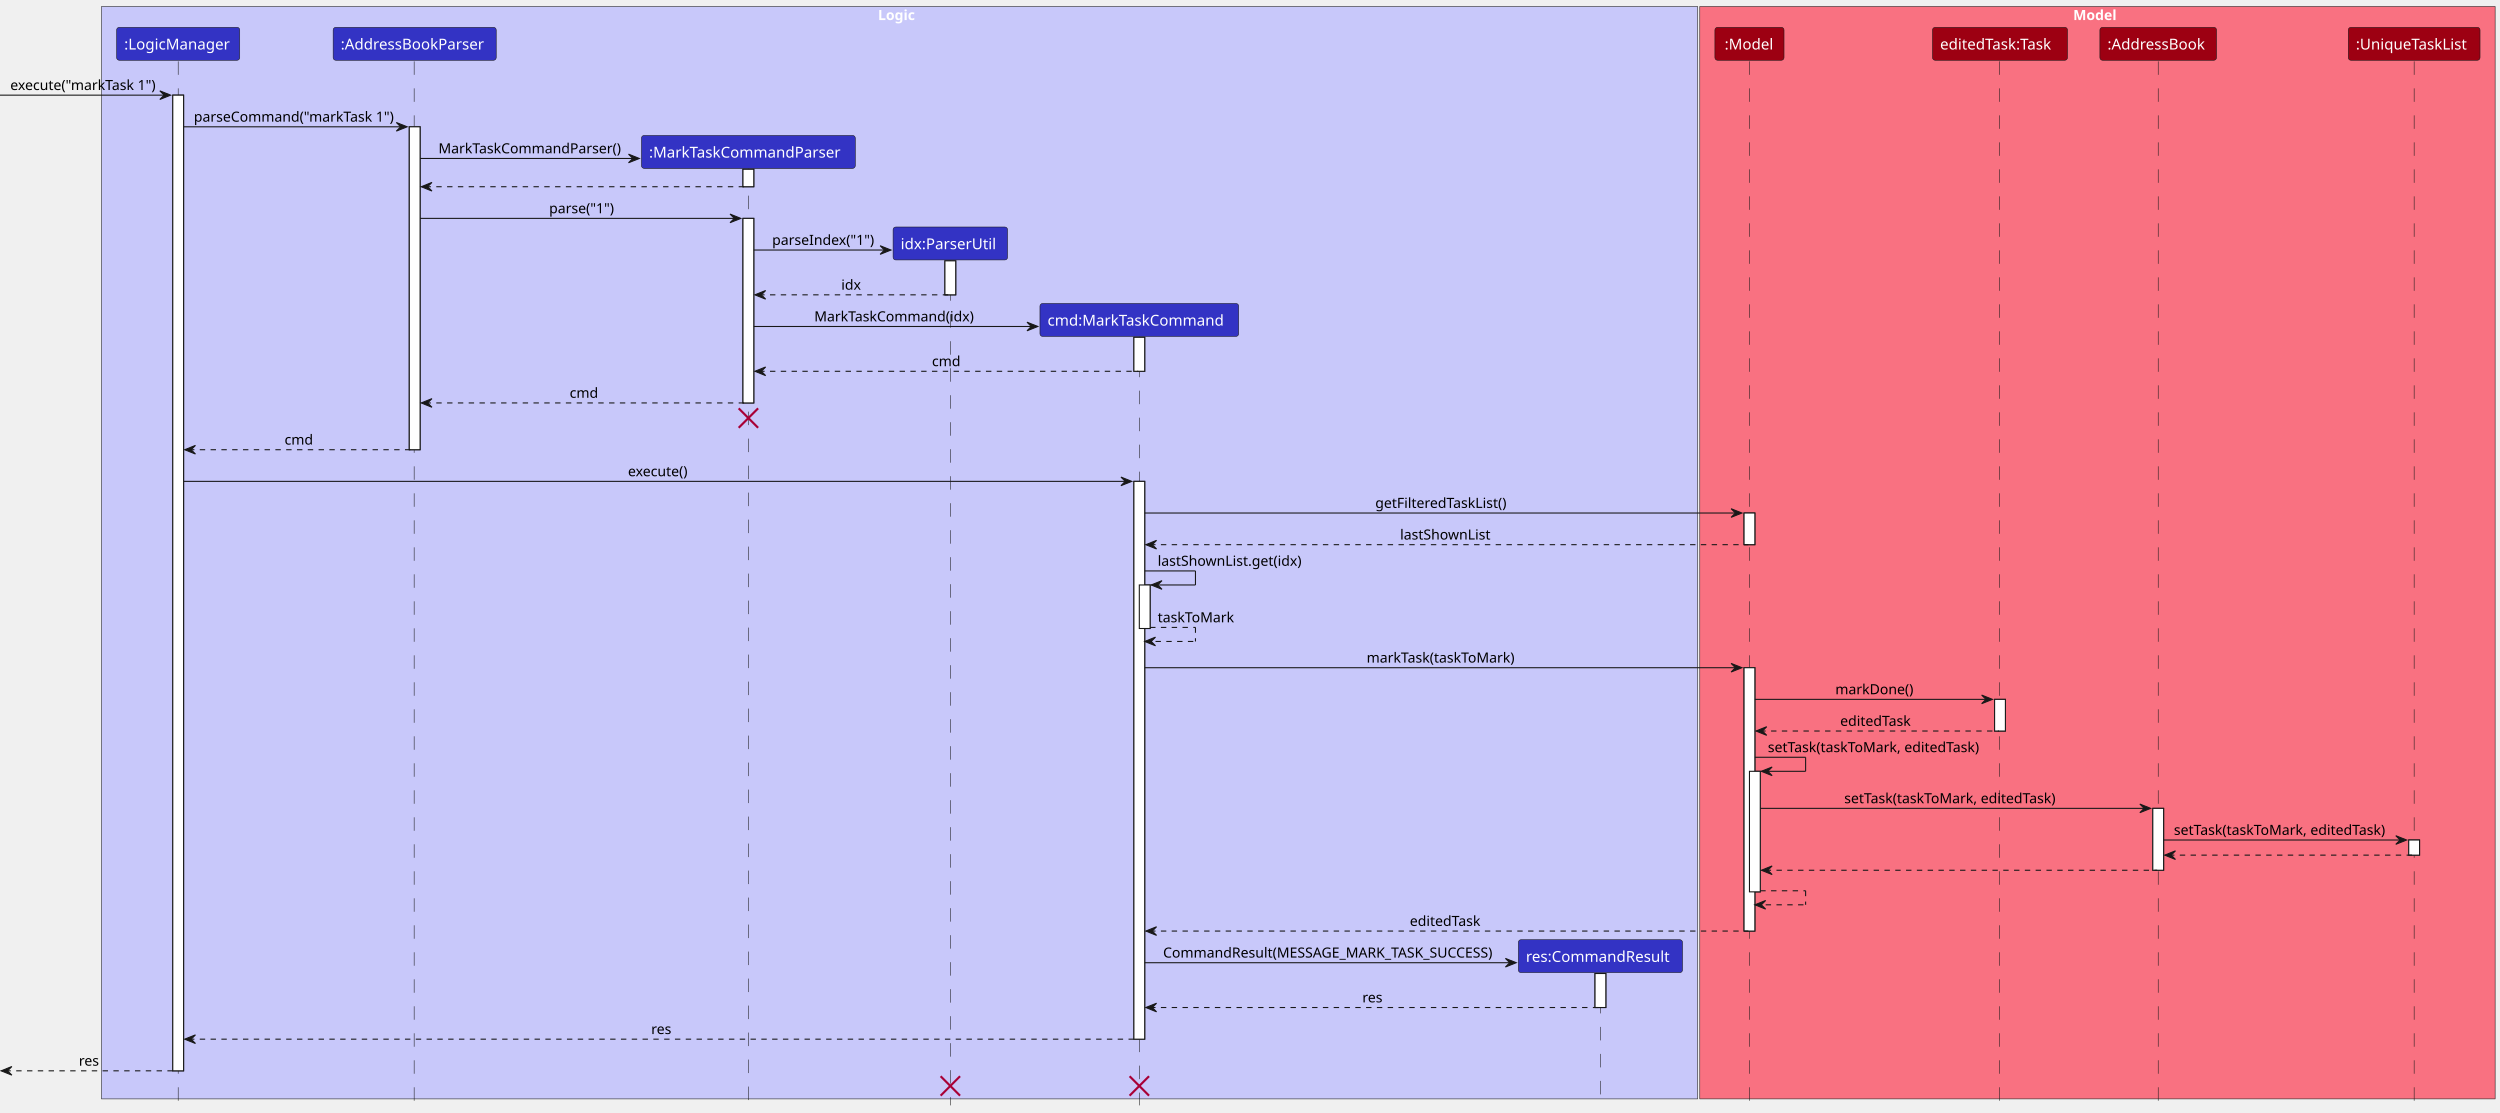
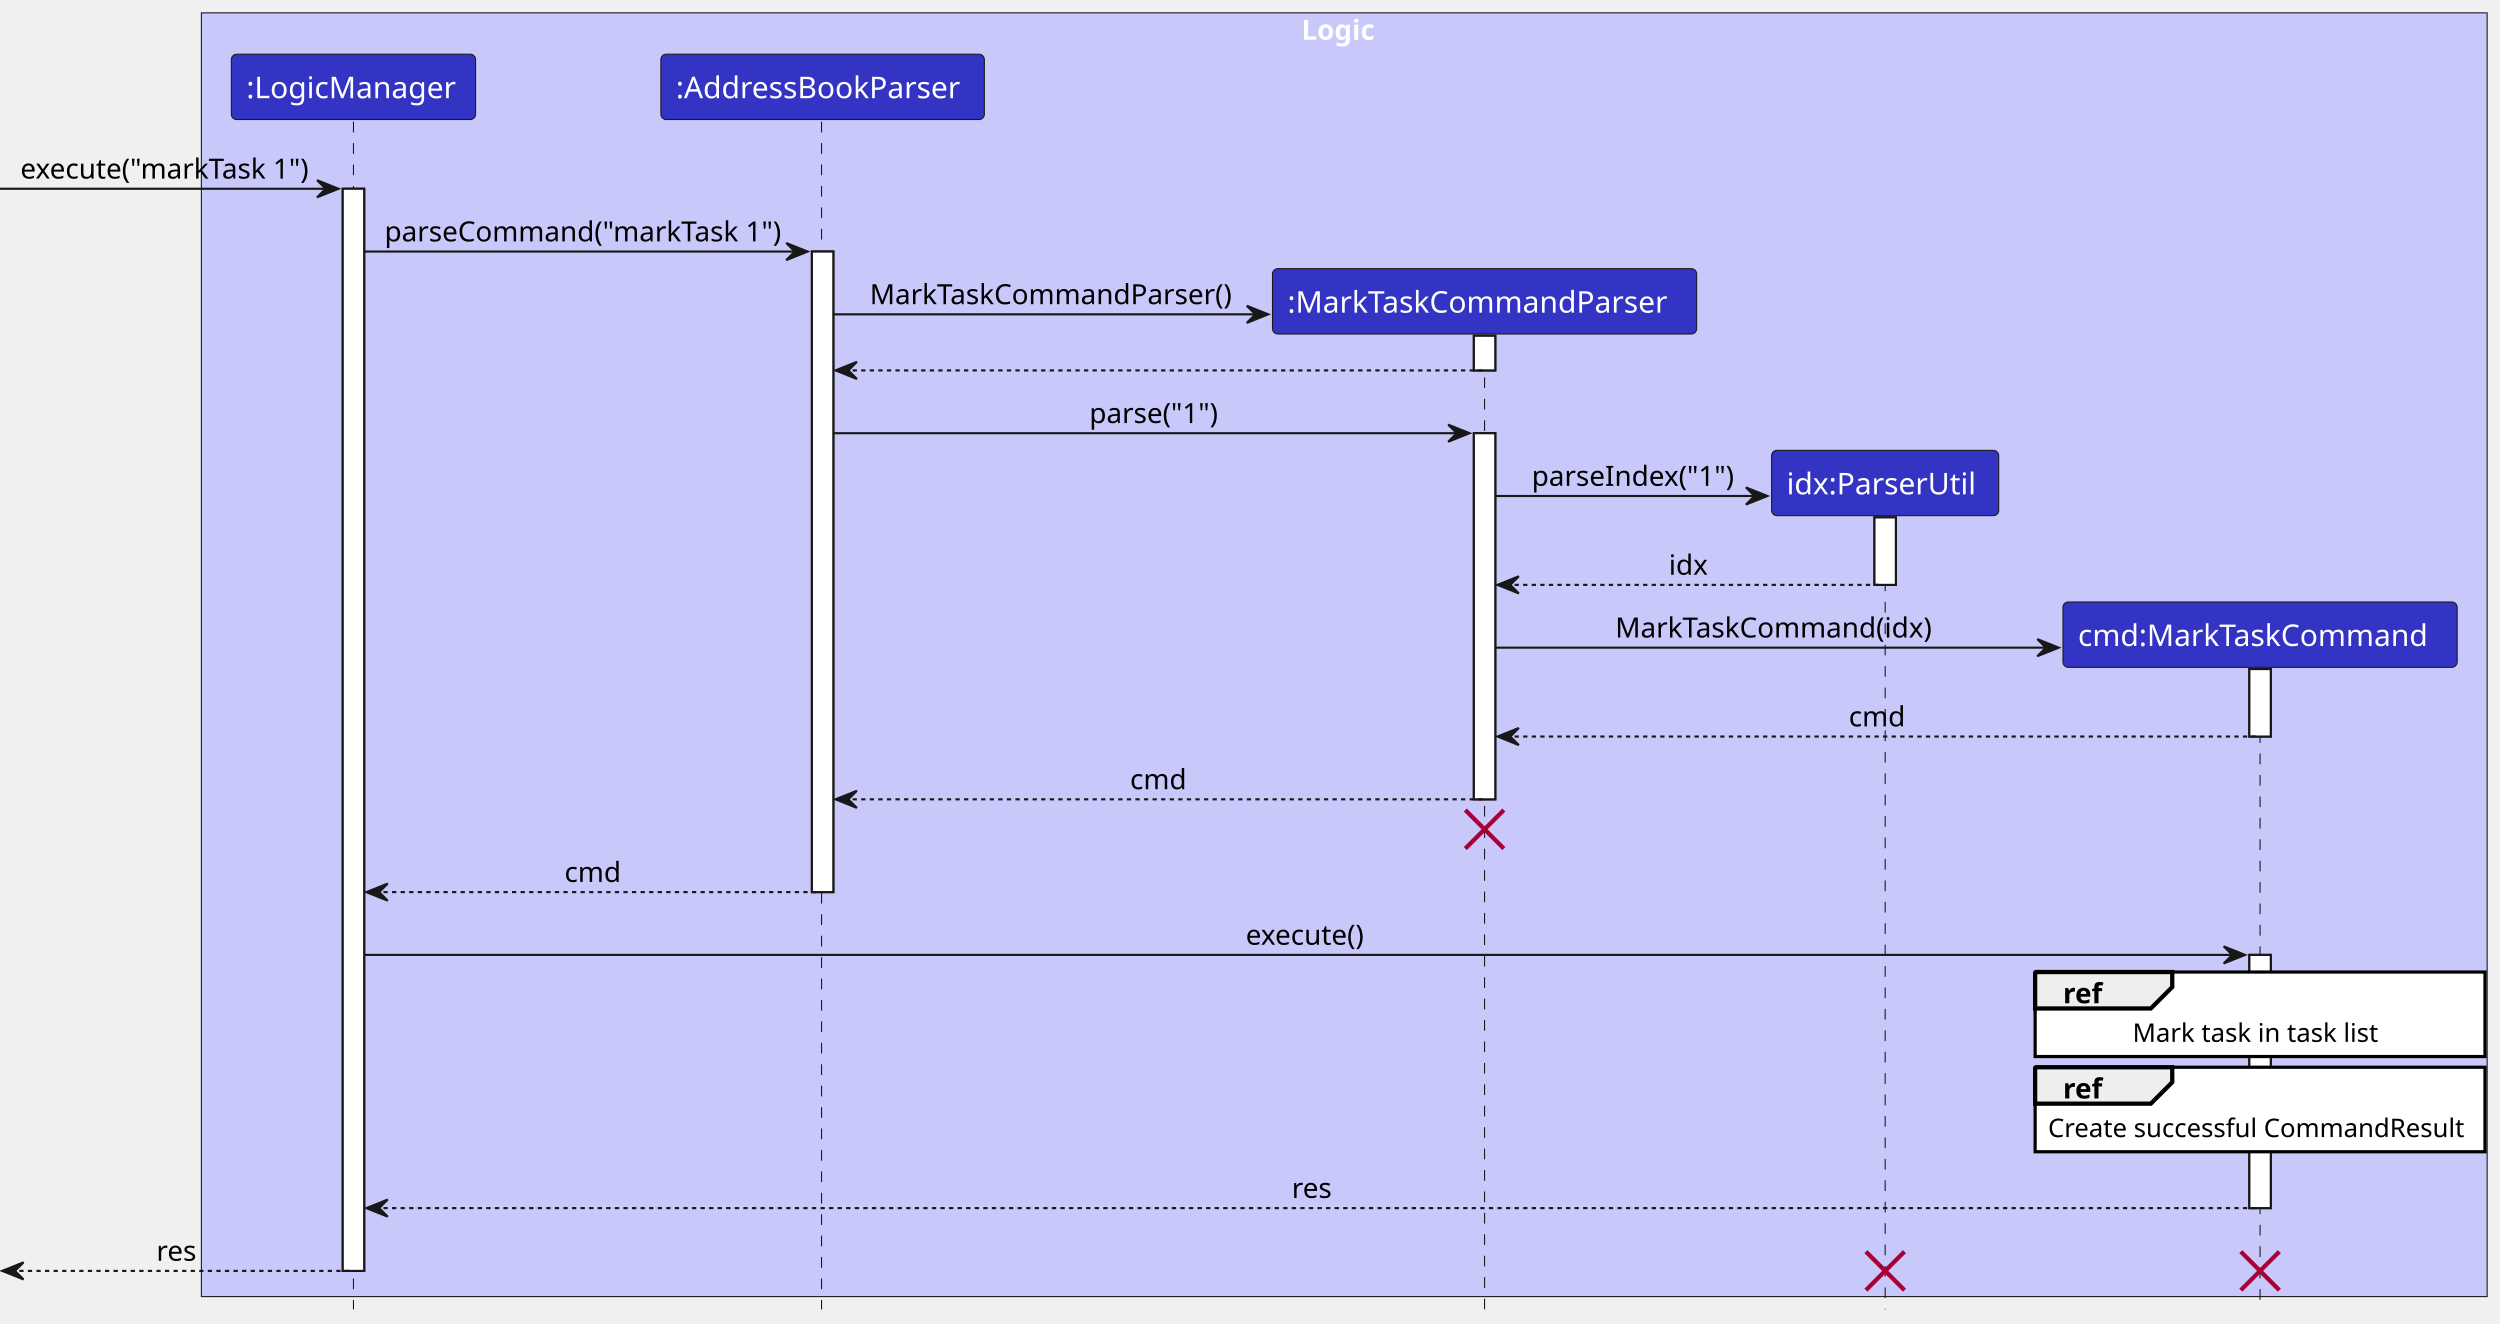
- <svg xmlns="http://www.w3.org/2000/svg" contentStyleType="text/css" height="412px" preserveAspectRatio="none" style="width:926px;height:412px;background:#FFFFFF;" version="1.1" viewBox="0 0 926 412" width="926.4px" zoomAndPan="magnify">
+ <svg xmlns="http://www.w3.org/2000/svg" contentStyleType="text/css" height="618px" preserveAspectRatio="none" style="width:1167px;height:618px;background:#FFFFFF;" version="1.1" viewBox="0 0 1167 618" width="1167px" zoomAndPan="magnify">
  <defs />
  <g>
-     <rect fill="#C8C8FA" height="404.634" style="stroke:#181818;stroke-width:0.2;" width="591.2" x="37.6" y="2.4" />
-     <text fill="#FFFFFF" font-family="sans-serif" font-size="5.2" font-weight="bold" lengthAdjust="spacing" textLength="14.4" x="325.2" y="7.427">Logic</text>
-     <rect fill="#F97181" height="404.634" style="stroke:#181818;stroke-width:0.2;" width="294.6" x="629.6" y="2.4" />
-     <text fill="#FFFFFF" font-family="sans-serif" font-size="5.2" font-weight="bold" lengthAdjust="spacing" textLength="16.4" x="767.9" y="7.427">Model</text>
-     <rect fill="#FFFFFF" height="361.39" style="stroke:#181818;stroke-width:0.4;" width="4" x="64" y="35.244" />
-     <rect fill="#FFFFFF" height="119.607" style="stroke:#181818;stroke-width:0.4;" width="4" x="151.6" y="46.968" />
-     <rect fill="#FFFFFF" height="6.471" style="stroke:#181818;stroke-width:0.4;" width="4" x="275.2" y="62.692" />
-     <rect fill="#FFFFFF" height="68.363" style="stroke:#181818;stroke-width:0.4;" width="4" x="275.2" y="80.888" />
-     <rect fill="#FFFFFF" height="12.595" style="stroke:#181818;stroke-width:0.4;" width="4" x="350" y="96.612" />
-     <rect fill="#FFFFFF" height="12.595" style="stroke:#181818;stroke-width:0.4;" width="4" x="420" y="124.931" />
-     <rect fill="#FFFFFF" height="206.61" style="stroke:#181818;stroke-width:0.4;" width="4" x="420" y="178.299" />
-     <rect fill="#FFFFFF" height="16.124" style="stroke:#181818;stroke-width:0.4;" width="4" x="422" y="216.672" />
-     <rect fill="#FFFFFF" height="12.595" style="stroke:#181818;stroke-width:0.4;" width="4" x="590.8" y="360.59" />
-     <rect fill="#FFFFFF" height="11.724" style="stroke:#181818;stroke-width:0.4;" width="4" x="646" y="190.023" />
-     <rect fill="#FFFFFF" height="97.545" style="stroke:#181818;stroke-width:0.4;" width="4" x="646" y="247.32" />
-     <rect fill="#FFFFFF" height="44.648" style="stroke:#181818;stroke-width:0.4;" width="4" x="648" y="285.693" />
-     <rect fill="#FFFFFF" height="11.724" style="stroke:#181818;stroke-width:0.4;" width="4" x="738.8" y="259.045" />
-     <rect fill="#FFFFFF" height="22.924" style="stroke:#181818;stroke-width:0.4;" width="4" x="797.4" y="299.417" />
-     <rect fill="#FFFFFF" height="5.6" style="stroke:#181818;stroke-width:0.4;" width="4" x="892.2" y="311.141" />
-     <line style="stroke:#181818;stroke-width:0.2;stroke-dasharray:5.0,5.0;" x1="66" x2="66" y1="22.72" y2="409.434" />
-     <line style="stroke:#181818;stroke-width:0.2;stroke-dasharray:5.0,5.0;" x1="153.4" x2="153.4" y1="22.72" y2="409.434" />
-     <line style="stroke:#181818;stroke-width:0.2;stroke-dasharray:5.0,5.0;" x1="277.2" x2="277.2" y1="62.466" y2="409.434" />
-     <line style="stroke:#181818;stroke-width:0.2;stroke-dasharray:5.0,5.0;" x1="352" x2="352" y1="96.385" y2="409.434" />
-     <line style="stroke:#181818;stroke-width:0.2;stroke-dasharray:5.0,5.0;" x1="422" x2="422" y1="124.705" y2="409.434" />
-     <line style="stroke:#181818;stroke-width:0.2;stroke-dasharray:5.0,5.0;" x1="592.8" x2="592.8" y1="360.363" y2="409.434" />
-     <line style="stroke:#181818;stroke-width:0.2;stroke-dasharray:5.0,5.0;" x1="648" x2="648" y1="22.72" y2="409.434" />
-     <line style="stroke:#181818;stroke-width:0.2;stroke-dasharray:5.0,5.0;" x1="740.6" x2="740.6" y1="22.72" y2="409.434" />
-     <line style="stroke:#181818;stroke-width:0.2;stroke-dasharray:5.0,5.0;" x1="799.4" x2="799.4" y1="22.72" y2="409.434" />
-     <line style="stroke:#181818;stroke-width:0.2;stroke-dasharray:5.0,5.0;" x1="894.2" x2="894.2" y1="22.72" y2="409.434" />
-     <rect fill="#3333C4" height="12.195" rx="1" ry="1" style="stroke:#181818;stroke-width:0.2;" width="45.6" x="43.2" y="10.124" />
-     <text fill="#FFFFFF" font-family="sans-serif" font-size="5.6" lengthAdjust="spacing" textLength="40" x="46" y="18.338">:LogicManager</text>
-     <rect fill="#3333C4" height="12.195" rx="1" ry="1" style="stroke:#181818;stroke-width:0.2;" width="60.4" x="123.4" y="10.124" />
-     <text fill="#FFFFFF" font-family="sans-serif" font-size="5.6" lengthAdjust="spacing" textLength="54.8" x="126.2" y="18.338">:AddressBookParser</text>
-     <rect fill="#9D0012" height="12.195" rx="1" ry="1" style="stroke:#181818;stroke-width:0.2;" width="25.6" x="635.2" y="10.124" />
-     <text fill="#FFFFFF" font-family="sans-serif" font-size="5.6" lengthAdjust="spacing" textLength="18.4" x="638.8" y="18.338">:Model</text>
-     <rect fill="#9D0012" height="12.195" rx="1" ry="1" style="stroke:#181818;stroke-width:0.2;" width="50" x="715.8" y="10.124" />
-     <text fill="#FFFFFF" font-family="sans-serif" font-size="5.6" lengthAdjust="spacing" textLength="44.4" x="718.6" y="18.338">editedTask:Task</text>
-     <rect fill="#9D0012" height="12.195" rx="1" ry="1" style="stroke:#181818;stroke-width:0.2;" width="43.2" x="777.8" y="10.124" />
-     <text fill="#FFFFFF" font-family="sans-serif" font-size="5.6" lengthAdjust="spacing" textLength="37.6" x="780.6" y="18.338">:AddressBook</text>
-     <rect fill="#9D0012" height="12.195" rx="1" ry="1" style="stroke:#181818;stroke-width:0.2;" width="48.8" x="869.8" y="10.124" />
-     <text fill="#FFFFFF" font-family="sans-serif" font-size="5.6" lengthAdjust="spacing" textLength="43.2" x="872.6" y="18.338">:UniqueTaskList</text>
-     <rect fill="#FFFFFF" height="361.39" style="stroke:#181818;stroke-width:0.4;" width="4" x="64" y="35.244" />
-     <rect fill="#FFFFFF" height="119.607" style="stroke:#181818;stroke-width:0.4;" width="4" x="151.6" y="46.968" />
-     <rect fill="#FFFFFF" height="6.471" style="stroke:#181818;stroke-width:0.4;" width="4" x="275.2" y="62.692" />
-     <rect fill="#FFFFFF" height="68.363" style="stroke:#181818;stroke-width:0.4;" width="4" x="275.2" y="80.888" />
-     <rect fill="#FFFFFF" height="12.595" style="stroke:#181818;stroke-width:0.4;" width="4" x="350" y="96.612" />
-     <rect fill="#FFFFFF" height="12.595" style="stroke:#181818;stroke-width:0.4;" width="4" x="420" y="124.931" />
-     <rect fill="#FFFFFF" height="206.61" style="stroke:#181818;stroke-width:0.4;" width="4" x="420" y="178.299" />
-     <rect fill="#FFFFFF" height="16.124" style="stroke:#181818;stroke-width:0.4;" width="4" x="422" y="216.672" />
-     <rect fill="#FFFFFF" height="12.595" style="stroke:#181818;stroke-width:0.4;" width="4" x="590.8" y="360.59" />
-     <rect fill="#FFFFFF" height="11.724" style="stroke:#181818;stroke-width:0.4;" width="4" x="646" y="190.023" />
-     <rect fill="#FFFFFF" height="97.545" style="stroke:#181818;stroke-width:0.4;" width="4" x="646" y="247.32" />
-     <rect fill="#FFFFFF" height="44.648" style="stroke:#181818;stroke-width:0.4;" width="4" x="648" y="285.693" />
-     <rect fill="#FFFFFF" height="11.724" style="stroke:#181818;stroke-width:0.4;" width="4" x="738.8" y="259.045" />
-     <rect fill="#FFFFFF" height="22.924" style="stroke:#181818;stroke-width:0.4;" width="4" x="797.4" y="299.417" />
-     <rect fill="#FFFFFF" height="5.6" style="stroke:#181818;stroke-width:0.4;" width="4" x="892.2" y="311.141" />
-     <polygon fill="#181818" points="59.2,33.644,63.2,35.244,59.2,36.844,60.8,35.244" style="stroke:#181818;stroke-width:0.4;" />
-     <line style="stroke:#181818;stroke-width:0.4;" x1="0" x2="61.6" y1="35.244" y2="35.244" />
-     <text fill="#000000" font-family="sans-serif" font-size="5.2" lengthAdjust="spacing" textLength="56.4" x="3.8" y="33.347">execute("markTask 1")</text>
-     <polygon fill="#181818" points="146.8,45.368,150.8,46.968,146.8,48.568,148.4,46.968" style="stroke:#181818;stroke-width:0.4;" />
-     <line style="stroke:#181818;stroke-width:0.4;" x1="68" x2="149.2" y1="46.968" y2="46.968" />
-     <text fill="#000000" font-family="sans-serif" font-size="5.2" lengthAdjust="spacing" textLength="76" x="71.8" y="45.071">parseCommand("markTask 1")</text>
-     <polygon fill="#181818" points="232.8,57.092,236.8,58.692,232.8,60.292,234.4,58.692" style="stroke:#181818;stroke-width:0.4;" />
-     <line style="stroke:#181818;stroke-width:0.4;" x1="155.6" x2="235.2" y1="58.692" y2="58.692" />
-     <text fill="#000000" font-family="sans-serif" font-size="5.2" lengthAdjust="spacing" textLength="68.4" x="162.4" y="56.795">MarkTaskCommandParser()</text>
-     <rect fill="#3333C4" height="12.195" rx="1" ry="1" style="stroke:#181818;stroke-width:0.2;" width="79.2" x="237.6" y="50.168" />
-     <text fill="#FFFFFF" font-family="sans-serif" font-size="5.6" lengthAdjust="spacing" textLength="73.6" x="240.4" y="58.382">:MarkTaskCommandParser</text>
-     <polygon fill="#181818" points="160,67.563,156,69.163,160,70.763,158.4,69.163" style="stroke:#181818;stroke-width:0.4;" />
-     <line style="stroke:#181818;stroke-width:0.4;stroke-dasharray:2.0,2.0;" x1="157.6" x2="276.8" y1="69.163" y2="69.163" />
-     <polygon fill="#181818" points="270.4,79.287,274.4,80.888,270.4,82.487,272,80.888" style="stroke:#181818;stroke-width:0.4;" />
-     <line style="stroke:#181818;stroke-width:0.4;" x1="155.6" x2="272.8" y1="80.888" y2="80.888" />
-     <text fill="#000000" font-family="sans-serif" font-size="5.2" lengthAdjust="spacing" textLength="24" x="203.4" y="78.991">parse("1")</text>
-     <polygon fill="#181818" points="326,91.012,330,92.612,326,94.212,327.6,92.612" style="stroke:#181818;stroke-width:0.4;" />
-     <line style="stroke:#181818;stroke-width:0.4;" x1="279.2" x2="328.4" y1="92.612" y2="92.612" />
-     <text fill="#000000" font-family="sans-serif" font-size="5.2" lengthAdjust="spacing" textLength="38" x="286" y="90.715">parseIndex("1")</text>
-     <rect fill="#3333C4" height="12.195" rx="1" ry="1" style="stroke:#181818;stroke-width:0.2;" width="42.4" x="330.8" y="84.088" />
-     <text fill="#FFFFFF" font-family="sans-serif" font-size="5.6" lengthAdjust="spacing" textLength="36.8" x="333.6" y="92.302">idx:ParserUtil</text>
-     <polygon fill="#181818" points="283.6,107.607,279.6,109.207,283.6,110.807,282,109.207" style="stroke:#181818;stroke-width:0.4;" />
-     <line style="stroke:#181818;stroke-width:0.4;stroke-dasharray:2.0,2.0;" x1="281.2" x2="351.6" y1="109.207" y2="109.207" />
-     <text fill="#000000" font-family="sans-serif" font-size="5.2" lengthAdjust="spacing" textLength="8" x="311.6" y="107.31">idx</text>
-     <polygon fill="#181818" points="380.4,119.331,384.4,120.931,380.4,122.531,382,120.931" style="stroke:#181818;stroke-width:0.4;" />
-     <line style="stroke:#181818;stroke-width:0.4;" x1="279.2" x2="382.8" y1="120.931" y2="120.931" />
-     <text fill="#000000" font-family="sans-serif" font-size="5.2" lengthAdjust="spacing" textLength="61.2" x="301.6" y="119.034">MarkTaskCommand(idx)</text>
-     <rect fill="#3333C4" height="12.195" rx="1" ry="1" style="stroke:#181818;stroke-width:0.2;" width="73.6" x="385.2" y="112.407" />
-     <text fill="#FFFFFF" font-family="sans-serif" font-size="5.6" lengthAdjust="spacing" textLength="68" x="388" y="120.621">cmd:MarkTaskCommand</text>
-     <polygon fill="#181818" points="283.6,135.927,279.6,137.527,283.6,139.127,282,137.527" style="stroke:#181818;stroke-width:0.4;" />
-     <line style="stroke:#181818;stroke-width:0.4;stroke-dasharray:2.0,2.0;" x1="281.2" x2="421.6" y1="137.527" y2="137.527" />
-     <text fill="#000000" font-family="sans-serif" font-size="5.2" lengthAdjust="spacing" textLength="10.8" x="345.2" y="135.63">cmd</text>
-     <polygon fill="#181818" points="160,147.651,156,149.251,160,150.851,158.4,149.251" style="stroke:#181818;stroke-width:0.4;" />
-     <line style="stroke:#181818;stroke-width:0.4;stroke-dasharray:2.0,2.0;" x1="157.6" x2="276.8" y1="149.251" y2="149.251" />
-     <text fill="#000000" font-family="sans-serif" font-size="5.2" lengthAdjust="spacing" textLength="10.8" x="211" y="147.354">cmd</text>
-     <line style="stroke:#A80036;stroke-width:0.8;" x1="273.6" x2="280.8" y1="151.251" y2="158.451" />
-     <line style="stroke:#A80036;stroke-width:0.8;" x1="273.6" x2="280.8" y1="158.451" y2="151.251" />
-     <polygon fill="#181818" points="72.4,164.975,68.4,166.575,72.4,168.175,70.8,166.575" style="stroke:#181818;stroke-width:0.4;" />
-     <line style="stroke:#181818;stroke-width:0.4;stroke-dasharray:2.0,2.0;" x1="70" x2="153.2" y1="166.575" y2="166.575" />
-     <text fill="#000000" font-family="sans-serif" font-size="5.2" lengthAdjust="spacing" textLength="10.8" x="105.4" y="164.678">cmd</text>
-     <polygon fill="#181818" points="415.2,176.699,419.2,178.299,415.2,179.899,416.8,178.299" style="stroke:#181818;stroke-width:0.4;" />
-     <line style="stroke:#181818;stroke-width:0.4;" x1="68" x2="417.6" y1="178.299" y2="178.299" />
-     <text fill="#000000" font-family="sans-serif" font-size="5.2" lengthAdjust="spacing" textLength="22.8" x="232.6" y="176.402">execute()</text>
-     <polygon fill="#181818" points="641.2,188.423,645.2,190.023,641.2,191.623,642.8,190.023" style="stroke:#181818;stroke-width:0.4;" />
-     <line style="stroke:#181818;stroke-width:0.4;" x1="424" x2="643.6" y1="190.023" y2="190.023" />
-     <text fill="#000000" font-family="sans-serif" font-size="5.2" lengthAdjust="spacing" textLength="51.2" x="509.4" y="188.127">getFilteredTaskList()</text>
-     <polygon fill="#181818" points="428.4,200.148,424.4,201.748,428.4,203.348,426.8,201.748" style="stroke:#181818;stroke-width:0.4;" />
-     <line style="stroke:#181818;stroke-width:0.4;stroke-dasharray:2.0,2.0;" x1="426" x2="647.6" y1="201.748" y2="201.748" />
-     <text fill="#000000" font-family="sans-serif" font-size="5.2" lengthAdjust="spacing" textLength="34.8" x="518.6" y="199.851">lastShownList</text>
-     <line style="stroke:#181818;stroke-width:0.4;" x1="424" x2="442.8" y1="211.472" y2="211.472" />
-     <line style="stroke:#181818;stroke-width:0.4;" x1="442.8" x2="442.8" y1="211.472" y2="216.672" />
-     <line style="stroke:#181818;stroke-width:0.4;" x1="426.4" x2="442.8" y1="216.672" y2="216.672" />
-     <polygon fill="#181818" points="430.4,215.072,426.4,216.672,430.4,218.272,428.8,216.672" style="stroke:#181818;stroke-width:0.4;" />
-     <text fill="#000000" font-family="sans-serif" font-size="5.2" lengthAdjust="spacing" textLength="55.6" x="428.8" y="209.575">lastShownList.get(idx)</text>
-     <line style="stroke:#181818;stroke-width:0.4;stroke-dasharray:2.0,2.0;" x1="426" x2="442.8" y1="232.396" y2="232.396" />
-     <line style="stroke:#181818;stroke-width:0.4;stroke-dasharray:2.0,2.0;" x1="442.8" x2="442.8" y1="232.396" y2="237.596" />
-     <line style="stroke:#181818;stroke-width:0.4;stroke-dasharray:2.0,2.0;" x1="424" x2="442.8" y1="237.596" y2="237.596" />
-     <polygon fill="#181818" points="428,235.996,424,237.596,428,239.196,426.4,237.596" style="stroke:#181818;stroke-width:0.4;" />
-     <text fill="#000000" font-family="sans-serif" font-size="5.2" lengthAdjust="spacing" textLength="29.6" x="428.8" y="230.499">taskToMark</text>
-     <polygon fill="#181818" points="641.2,245.72,645.2,247.32,641.2,248.92,642.8,247.32" style="stroke:#181818;stroke-width:0.4;" />
-     <line style="stroke:#181818;stroke-width:0.4;" x1="424" x2="643.6" y1="247.32" y2="247.32" />
-     <text fill="#000000" font-family="sans-serif" font-size="5.2" lengthAdjust="spacing" textLength="57.6" x="506.2" y="245.423">markTask(taskToMark)</text>
-     <polygon fill="#181818" points="734,257.445,738,259.045,734,260.644,735.6,259.045" style="stroke:#181818;stroke-width:0.4;" />
-     <line style="stroke:#181818;stroke-width:0.4;" x1="650" x2="736.4" y1="259.045" y2="259.045" />
-     <text fill="#000000" font-family="sans-serif" font-size="5.2" lengthAdjust="spacing" textLength="29.2" x="679.8" y="257.148">markDone()</text>
-     <polygon fill="#181818" points="654.4,269.169,650.4,270.769,654.4,272.369,652.8,270.769" style="stroke:#181818;stroke-width:0.4;" />
-     <line style="stroke:#181818;stroke-width:0.4;stroke-dasharray:2.0,2.0;" x1="652" x2="740.4" y1="270.769" y2="270.769" />
-     <text fill="#000000" font-family="sans-serif" font-size="5.2" lengthAdjust="spacing" textLength="27.6" x="681.6" y="268.872">editedTask</text>
-     <line style="stroke:#181818;stroke-width:0.4;" x1="650" x2="668.8" y1="280.493" y2="280.493" />
-     <line style="stroke:#181818;stroke-width:0.4;" x1="668.8" x2="668.8" y1="280.493" y2="285.693" />
-     <line style="stroke:#181818;stroke-width:0.4;" x1="652.4" x2="668.8" y1="285.693" y2="285.693" />
-     <polygon fill="#181818" points="656.4,284.093,652.4,285.693,656.4,287.293,654.8,285.693" style="stroke:#181818;stroke-width:0.4;" />
-     <text fill="#000000" font-family="sans-serif" font-size="5.2" lengthAdjust="spacing" textLength="83.2" x="654.8" y="278.596">setTask(taskToMark, editedTask)</text>
-     <polygon fill="#181818" points="792.6,297.817,796.6,299.417,792.6,301.017,794.2,299.417" style="stroke:#181818;stroke-width:0.4;" />
-     <line style="stroke:#181818;stroke-width:0.4;" x1="652" x2="795" y1="299.417" y2="299.417" />
-     <text fill="#000000" font-family="sans-serif" font-size="5.2" lengthAdjust="spacing" textLength="83.2" x="683.1" y="297.52">setTask(taskToMark, editedTask)</text>
-     <polygon fill="#181818" points="887.4,309.541,891.4,311.141,887.4,312.741,889,311.141" style="stroke:#181818;stroke-width:0.4;" />
-     <line style="stroke:#181818;stroke-width:0.4;" x1="801.4" x2="889.8" y1="311.141" y2="311.141" />
-     <text fill="#000000" font-family="sans-serif" font-size="5.2" lengthAdjust="spacing" textLength="83.2" x="805.2" y="309.245">setTask(taskToMark, editedTask)</text>
-     <polygon fill="#181818" points="805.8,315.141,801.8,316.741,805.8,318.341,804.2,316.741" style="stroke:#181818;stroke-width:0.4;" />
-     <line style="stroke:#181818;stroke-width:0.4;stroke-dasharray:2.0,2.0;" x1="803.4" x2="893.8" y1="316.741" y2="316.741" />
-     <polygon fill="#181818" points="656.4,320.741,652.4,322.341,656.4,323.941,654.8,322.341" style="stroke:#181818;stroke-width:0.4;" />
-     <line style="stroke:#181818;stroke-width:0.4;stroke-dasharray:2.0,2.0;" x1="654" x2="799" y1="322.341" y2="322.341" />
-     <line style="stroke:#181818;stroke-width:0.4;stroke-dasharray:2.0,2.0;" x1="652" x2="668.8" y1="329.941" y2="329.941" />
-     <line style="stroke:#181818;stroke-width:0.4;stroke-dasharray:2.0,2.0;" x1="668.8" x2="668.8" y1="329.941" y2="335.141" />
-     <line style="stroke:#181818;stroke-width:0.4;stroke-dasharray:2.0,2.0;" x1="650" x2="668.8" y1="335.141" y2="335.141" />
-     <polygon fill="#181818" points="654,333.541,650,335.141,654,336.741,652.4,335.141" style="stroke:#181818;stroke-width:0.4;" />
-     <polygon fill="#181818" points="428.4,343.266,424.4,344.866,428.4,346.466,426.8,344.866" style="stroke:#181818;stroke-width:0.4;" />
-     <line style="stroke:#181818;stroke-width:0.4;stroke-dasharray:2.0,2.0;" x1="426" x2="647.6" y1="344.866" y2="344.866" />
-     <text fill="#000000" font-family="sans-serif" font-size="5.2" lengthAdjust="spacing" textLength="27.6" x="522.2" y="342.969">editedTask</text>
-     <polygon fill="#181818" points="557.6,354.99,561.6,356.59,557.6,358.19,559.2,356.59" style="stroke:#181818;stroke-width:0.4;" />
-     <line style="stroke:#181818;stroke-width:0.4;" x1="424" x2="560" y1="356.59" y2="356.59" />
-     <text fill="#000000" font-family="sans-serif" font-size="5.2" lengthAdjust="spacing" textLength="124.8" x="430.8" y="354.693">CommandResult(MESSAGE_MARK_TASK_SUCCESS)</text>
-     <rect fill="#3333C4" height="12.195" rx="1" ry="1" style="stroke:#181818;stroke-width:0.2;" width="60.8" x="562.4" y="348.066" />
-     <text fill="#FFFFFF" font-family="sans-serif" font-size="5.6" lengthAdjust="spacing" textLength="55.2" x="565.2" y="356.28">res:CommandResult</text>
-     <polygon fill="#181818" points="428.4,371.585,424.4,373.185,428.4,374.785,426.8,373.185" style="stroke:#181818;stroke-width:0.4;" />
-     <line style="stroke:#181818;stroke-width:0.4;stroke-dasharray:2.0,2.0;" x1="426" x2="592.4" y1="373.185" y2="373.185" />
-     <text fill="#000000" font-family="sans-serif" font-size="5.2" lengthAdjust="spacing" textLength="7.6" x="504.6" y="371.288">res</text>
-     <polygon fill="#181818" points="72.4,383.309,68.4,384.909,72.4,386.509,70.8,384.909" style="stroke:#181818;stroke-width:0.4;" />
-     <line style="stroke:#181818;stroke-width:0.4;stroke-dasharray:2.0,2.0;" x1="70" x2="421.6" y1="384.909" y2="384.909" />
-     <text fill="#000000" font-family="sans-serif" font-size="5.2" lengthAdjust="spacing" textLength="7.6" x="241.2" y="383.012">res</text>
-     <polygon fill="#181818" points="4.4,395.034,0.4,396.634,4.4,398.234,2.8,396.634" style="stroke:#181818;stroke-width:0.4;" />
-     <line style="stroke:#181818;stroke-width:0.4;stroke-dasharray:2.0,2.0;" x1="2" x2="65.6" y1="396.634" y2="396.634" />
-     <text fill="#000000" font-family="sans-serif" font-size="5.2" lengthAdjust="spacing" textLength="7.6" x="29.2" y="394.737">res</text>
-     <line style="stroke:#A80036;stroke-width:0.8;" x1="348.4" x2="355.6" y1="398.634" y2="405.834" />
-     <line style="stroke:#A80036;stroke-width:0.8;" x1="348.4" x2="355.6" y1="405.834" y2="398.634" />
-     <line style="stroke:#A80036;stroke-width:0.8;" x1="418.4" x2="425.6" y1="398.634" y2="405.834" />
-     <line style="stroke:#A80036;stroke-width:0.8;" x1="418.4" x2="425.6" y1="405.834" y2="398.634" />
+     <rect fill="#C8C8FA" height="599.256" style="stroke:#181818;stroke-width:0.5;" width="1067" x="94" y="6" />
+     <text fill="#FFFFFF" font-family="sans-serif" font-size="13" font-weight="bold" lengthAdjust="spacing" textLength="36" x="607.5" y="18.568">Logic</text>
+     <rect fill="#FFFFFF" height="505.147" style="stroke:#181818;stroke-width:1.0;" width="10" x="160" y="88.109" />
+     <rect fill="#FFFFFF" height="299.018" style="stroke:#181818;stroke-width:1.0;" width="10" x="379" y="117.42" />
+     <rect fill="#FFFFFF" height="16.178" style="stroke:#181818;stroke-width:1.0;" width="10" x="688" y="156.731" />
+     <rect fill="#FFFFFF" height="170.908" style="stroke:#181818;stroke-width:1.0;" width="10" x="688" y="202.219" />
+     <rect fill="#FFFFFF" height="31.488" style="stroke:#181818;stroke-width:1.0;" width="10" x="875" y="241.529" />
+     <rect fill="#FFFFFF" height="31.488" style="stroke:#181818;stroke-width:1.0;" width="10" x="1050" y="312.328" />
+     <rect fill="#FFFFFF" height="118.197" style="stroke:#181818;stroke-width:1.0;" width="10" x="1050" y="445.748" />
+     <line style="stroke:#181818;stroke-width:0.5;stroke-dasharray:5.0,5.0;" x1="165" x2="165" y1="56.799" y2="611.256" />
+     <line style="stroke:#181818;stroke-width:0.5;stroke-dasharray:5.0,5.0;" x1="383.5" x2="383.5" y1="56.799" y2="611.256" />
+     <line style="stroke:#181818;stroke-width:0.5;stroke-dasharray:5.0,5.0;" x1="693" x2="693" y1="156.164" y2="611.256" />
+     <line style="stroke:#181818;stroke-width:0.5;stroke-dasharray:5.0,5.0;" x1="880" x2="880" y1="240.963" y2="611.256" />
+     <line style="stroke:#181818;stroke-width:0.5;stroke-dasharray:5.0,5.0;" x1="1055" x2="1055" y1="311.762" y2="611.256" />
+     <rect fill="#3333C4" height="30.488" rx="2.5" ry="2.5" style="stroke:#181818;stroke-width:0.5;" width="114" x="108" y="25.311" />
+     <text fill="#FFFFFF" font-family="sans-serif" font-size="14" lengthAdjust="spacing" textLength="100" x="115" y="45.846">:LogicManager</text>
+     <rect fill="#3333C4" height="30.488" rx="2.5" ry="2.5" style="stroke:#181818;stroke-width:0.5;" width="151" x="308.5" y="25.311" />
+     <text fill="#FFFFFF" font-family="sans-serif" font-size="14" lengthAdjust="spacing" textLength="137" x="315.5" y="45.846">:AddressBookParser</text>
+     <rect fill="#FFFFFF" height="505.147" style="stroke:#181818;stroke-width:1.0;" width="10" x="160" y="88.109" />
+     <rect fill="#FFFFFF" height="299.018" style="stroke:#181818;stroke-width:1.0;" width="10" x="379" y="117.42" />
+     <rect fill="#FFFFFF" height="16.178" style="stroke:#181818;stroke-width:1.0;" width="10" x="688" y="156.731" />
+     <rect fill="#FFFFFF" height="170.908" style="stroke:#181818;stroke-width:1.0;" width="10" x="688" y="202.219" />
+     <rect fill="#FFFFFF" height="31.488" style="stroke:#181818;stroke-width:1.0;" width="10" x="875" y="241.529" />
+     <rect fill="#FFFFFF" height="31.488" style="stroke:#181818;stroke-width:1.0;" width="10" x="1050" y="312.328" />
+     <rect fill="#FFFFFF" height="118.197" style="stroke:#181818;stroke-width:1.0;" width="10" x="1050" y="445.748" />
+     <polygon fill="#181818" points="148,84.109,158,88.109,148,92.109,152,88.109" style="stroke:#181818;stroke-width:1.0;" />
+     <line style="stroke:#181818;stroke-width:1.0;" x1="0" x2="154" y1="88.109" y2="88.109" />
+     <text fill="#000000" font-family="sans-serif" font-size="13" lengthAdjust="spacing" textLength="141" x="9.5" y="83.367">execute("markTask 1")</text>
+     <polygon fill="#181818" points="367,113.42,377,117.42,367,121.42,371,117.42" style="stroke:#181818;stroke-width:1.0;" />
+     <line style="stroke:#181818;stroke-width:1.0;" x1="170" x2="373" y1="117.42" y2="117.42" />
+     <text fill="#000000" font-family="sans-serif" font-size="13" lengthAdjust="spacing" textLength="190" x="179.5" y="112.678">parseCommand("markTask 1")</text>
+     <polygon fill="#181818" points="582,142.731,592,146.731,582,150.731,586,146.731" style="stroke:#181818;stroke-width:1.0;" />
+     <line style="stroke:#181818;stroke-width:1.0;" x1="389" x2="588" y1="146.731" y2="146.731" />
+     <text fill="#000000" font-family="sans-serif" font-size="13" lengthAdjust="spacing" textLength="171" x="406" y="141.988">MarkTaskCommandParser()</text>
+     <rect fill="#3333C4" height="30.488" rx="2.5" ry="2.5" style="stroke:#181818;stroke-width:0.5;" width="198" x="594" y="125.42" />
+     <text fill="#FFFFFF" font-family="sans-serif" font-size="14" lengthAdjust="spacing" textLength="184" x="601" y="145.955">:MarkTaskCommandParser</text>
+     <polygon fill="#181818" points="400,168.908,390,172.908,400,176.908,396,172.908" style="stroke:#181818;stroke-width:1.0;" />
+     <line style="stroke:#181818;stroke-width:1.0;stroke-dasharray:2.0,2.0;" x1="394" x2="692" y1="172.908" y2="172.908" />
+     <polygon fill="#181818" points="676,198.219,686,202.219,676,206.219,680,202.219" style="stroke:#181818;stroke-width:1.0;" />
+     <line style="stroke:#181818;stroke-width:1.0;" x1="389" x2="682" y1="202.219" y2="202.219" />
+     <text fill="#000000" font-family="sans-serif" font-size="13" lengthAdjust="spacing" textLength="60" x="508.5" y="197.477">parse("1")</text>
+     <polygon fill="#181818" points="815,227.529,825,231.529,815,235.529,819,231.529" style="stroke:#181818;stroke-width:1.0;" />
+     <line style="stroke:#181818;stroke-width:1.0;" x1="698" x2="821" y1="231.529" y2="231.529" />
+     <text fill="#000000" font-family="sans-serif" font-size="13" lengthAdjust="spacing" textLength="95" x="715" y="226.787">parseIndex("1")</text>
+     <rect fill="#3333C4" height="30.488" rx="2.5" ry="2.5" style="stroke:#181818;stroke-width:0.5;" width="106" x="827" y="210.219" />
+     <text fill="#FFFFFF" font-family="sans-serif" font-size="14" lengthAdjust="spacing" textLength="92" x="834" y="230.754">idx:ParserUtil</text>
+     <polygon fill="#181818" points="709,269.018,699,273.018,709,277.018,705,273.018" style="stroke:#181818;stroke-width:1.0;" />
+     <line style="stroke:#181818;stroke-width:1.0;stroke-dasharray:2.0,2.0;" x1="703" x2="879" y1="273.018" y2="273.018" />
+     <text fill="#000000" font-family="sans-serif" font-size="13" lengthAdjust="spacing" textLength="20" x="779" y="268.275">idx</text>
+     <polygon fill="#181818" points="951,298.328,961,302.328,951,306.328,955,302.328" style="stroke:#181818;stroke-width:1.0;" />
+     <line style="stroke:#181818;stroke-width:1.0;" x1="698" x2="957" y1="302.328" y2="302.328" />
+     <text fill="#000000" font-family="sans-serif" font-size="13" lengthAdjust="spacing" textLength="153" x="754" y="297.586">MarkTaskCommand(idx)</text>
+     <rect fill="#3333C4" height="30.488" rx="2.5" ry="2.5" style="stroke:#181818;stroke-width:0.5;" width="184" x="963" y="281.018" />
+     <text fill="#FFFFFF" font-family="sans-serif" font-size="14" lengthAdjust="spacing" textLength="170" x="970" y="301.553">cmd:MarkTaskCommand</text>
+     <polygon fill="#181818" points="709,339.816,699,343.816,709,347.816,705,343.816" style="stroke:#181818;stroke-width:1.0;" />
+     <line style="stroke:#181818;stroke-width:1.0;stroke-dasharray:2.0,2.0;" x1="703" x2="1054" y1="343.816" y2="343.816" />
+     <text fill="#000000" font-family="sans-serif" font-size="13" lengthAdjust="spacing" textLength="27" x="863" y="339.074">cmd</text>
+     <polygon fill="#181818" points="400,369.127,390,373.127,400,377.127,396,373.127" style="stroke:#181818;stroke-width:1.0;" />
+     <line style="stroke:#181818;stroke-width:1.0;stroke-dasharray:2.0,2.0;" x1="394" x2="692" y1="373.127" y2="373.127" />
+     <text fill="#000000" font-family="sans-serif" font-size="13" lengthAdjust="spacing" textLength="27" x="527.5" y="368.385">cmd</text>
+     <line style="stroke:#A80036;stroke-width:2.0;" x1="684" x2="702" y1="378.127" y2="396.127" />
+     <line style="stroke:#A80036;stroke-width:2.0;" x1="684" x2="702" y1="396.127" y2="378.127" />
+     <polygon fill="#181818" points="181,412.438,171,416.438,181,420.438,177,416.438" style="stroke:#181818;stroke-width:1.0;" />
+     <line style="stroke:#181818;stroke-width:1.0;stroke-dasharray:2.0,2.0;" x1="175" x2="383" y1="416.438" y2="416.438" />
+     <text fill="#000000" font-family="sans-serif" font-size="13" lengthAdjust="spacing" textLength="27" x="263.5" y="411.695">cmd</text>
+     <polygon fill="#181818" points="1038,441.748,1048,445.748,1038,449.748,1042,445.748" style="stroke:#181818;stroke-width:1.0;" />
+     <line style="stroke:#181818;stroke-width:1.0;" x1="170" x2="1044" y1="445.748" y2="445.748" />
+     <text fill="#000000" font-family="sans-serif" font-size="13" lengthAdjust="spacing" textLength="57" x="581.5" y="441.006">execute()</text>
+     <rect fill="#FFFFFF" height="39.443" style="stroke:#000000;stroke-width:1.5;" width="210" x="950" y="453.748" />
+     <path d="M950,453.748 L1014,453.748 L1014,460.748 L1004,470.748 L950,470.748 L950,453.748 " fill="#EEEEEE" style="stroke:#000000;stroke-width:2.0;" />
+     <text fill="#000000" font-family="sans-serif" font-size="13" font-weight="bold" lengthAdjust="spacing" textLength="19" x="963" y="468.316">ref</text>
+     <text fill="#000000" font-family="sans-serif" font-size="12" lengthAdjust="spacing" textLength="119" x="995.5" y="486.35">Mark task in task list</text>
+     <rect fill="#FFFFFF" height="39.443" style="stroke:#000000;stroke-width:1.5;" width="210" x="950" y="498.191" />
+     <path d="M950,498.191 L1014,498.191 L1014,505.191 L1004,515.191 L950,515.191 L950,498.191 " fill="#EEEEEE" style="stroke:#000000;stroke-width:2.0;" />
+     <text fill="#000000" font-family="sans-serif" font-size="13" font-weight="bold" lengthAdjust="spacing" textLength="19" x="963" y="512.76">ref</text>
+     <text fill="#000000" font-family="sans-serif" font-size="12" lengthAdjust="spacing" textLength="198" x="956" y="530.793">Create successful CommandResult</text>
+     <polygon fill="#181818" points="181,559.945,171,563.945,181,567.945,177,563.945" style="stroke:#181818;stroke-width:1.0;" />
+     <line style="stroke:#181818;stroke-width:1.0;stroke-dasharray:2.0,2.0;" x1="175" x2="1054" y1="563.945" y2="563.945" />
+     <text fill="#000000" font-family="sans-serif" font-size="13" lengthAdjust="spacing" textLength="19" x="603" y="559.203">res</text>
+     <polygon fill="#181818" points="11,589.256,1,593.256,11,597.256,7,593.256" style="stroke:#181818;stroke-width:1.0;" />
+     <line style="stroke:#181818;stroke-width:1.0;stroke-dasharray:2.0,2.0;" x1="5" x2="164" y1="593.256" y2="593.256" />
+     <text fill="#000000" font-family="sans-serif" font-size="13" lengthAdjust="spacing" textLength="19" x="73" y="588.514">res</text>
+     <line style="stroke:#A80036;stroke-width:2.0;" x1="871" x2="889" y1="584.256" y2="602.256" />
+     <line style="stroke:#A80036;stroke-width:2.0;" x1="871" x2="889" y1="602.256" y2="584.256" />
+     <line style="stroke:#A80036;stroke-width:2.0;" x1="1046" x2="1064" y1="584.256" y2="602.256" />
+     <line style="stroke:#A80036;stroke-width:2.0;" x1="1046" x2="1064" y1="602.256" y2="584.256" />
  </g>
</svg>
